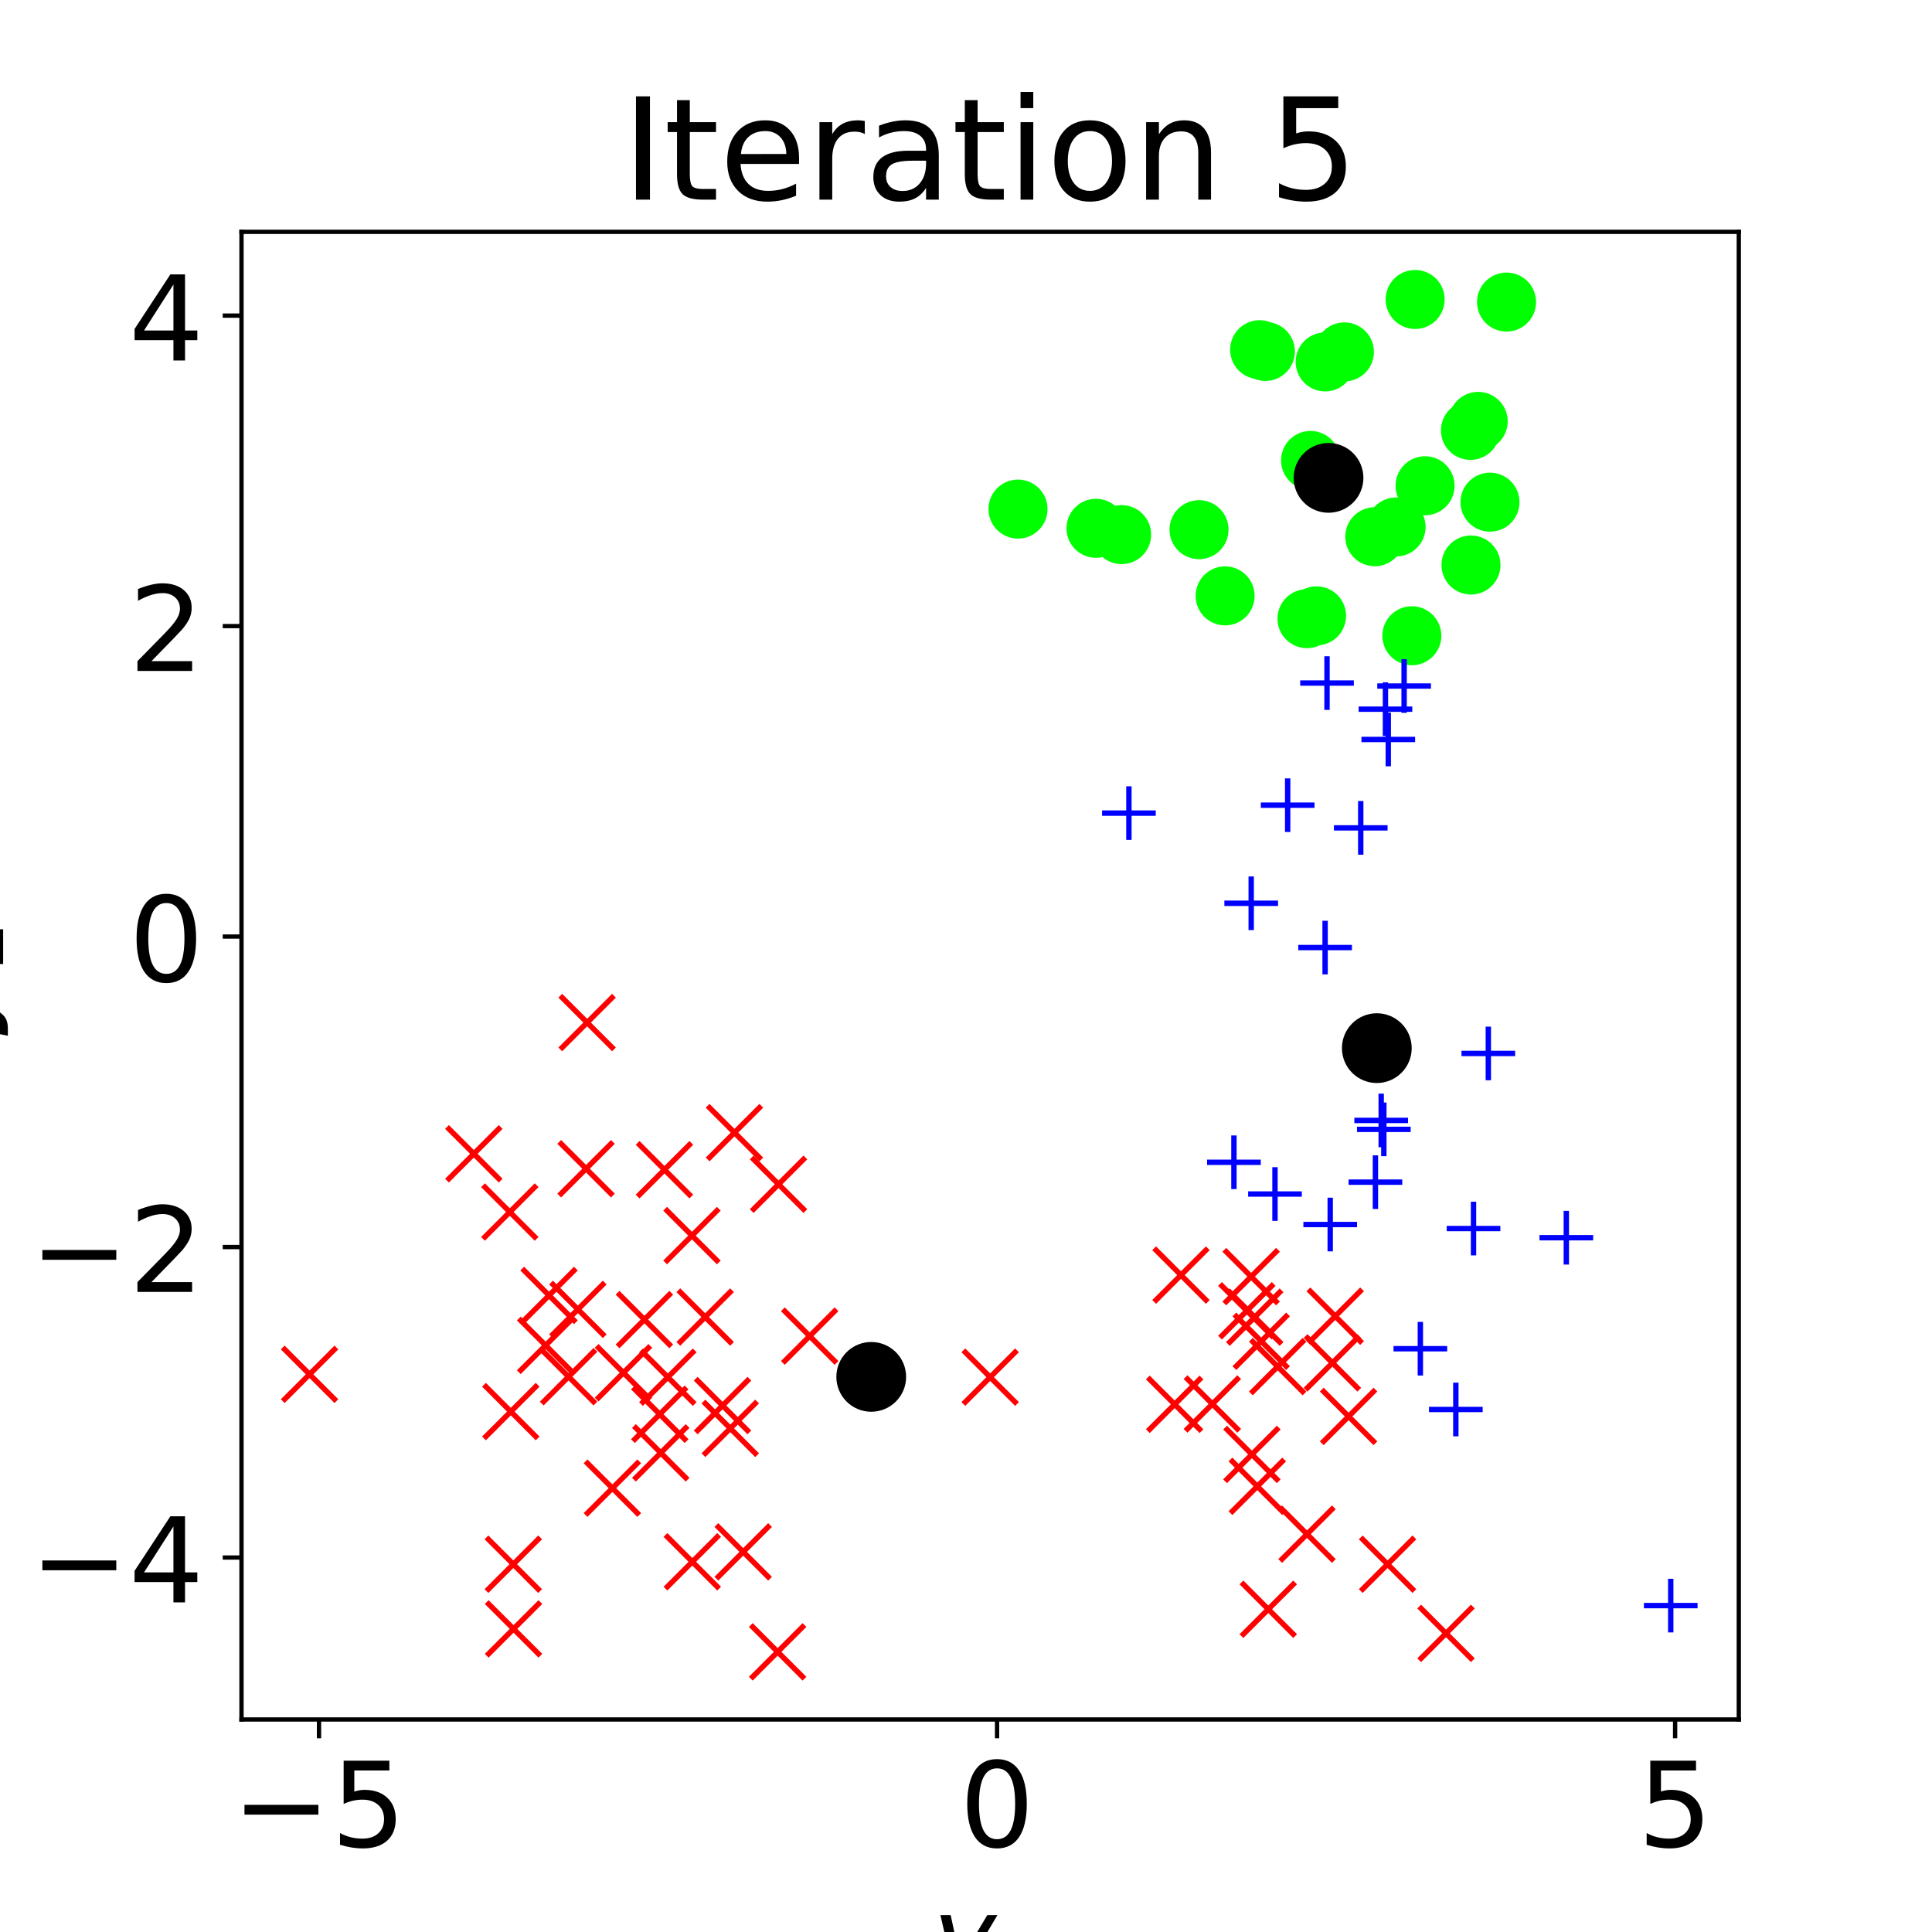
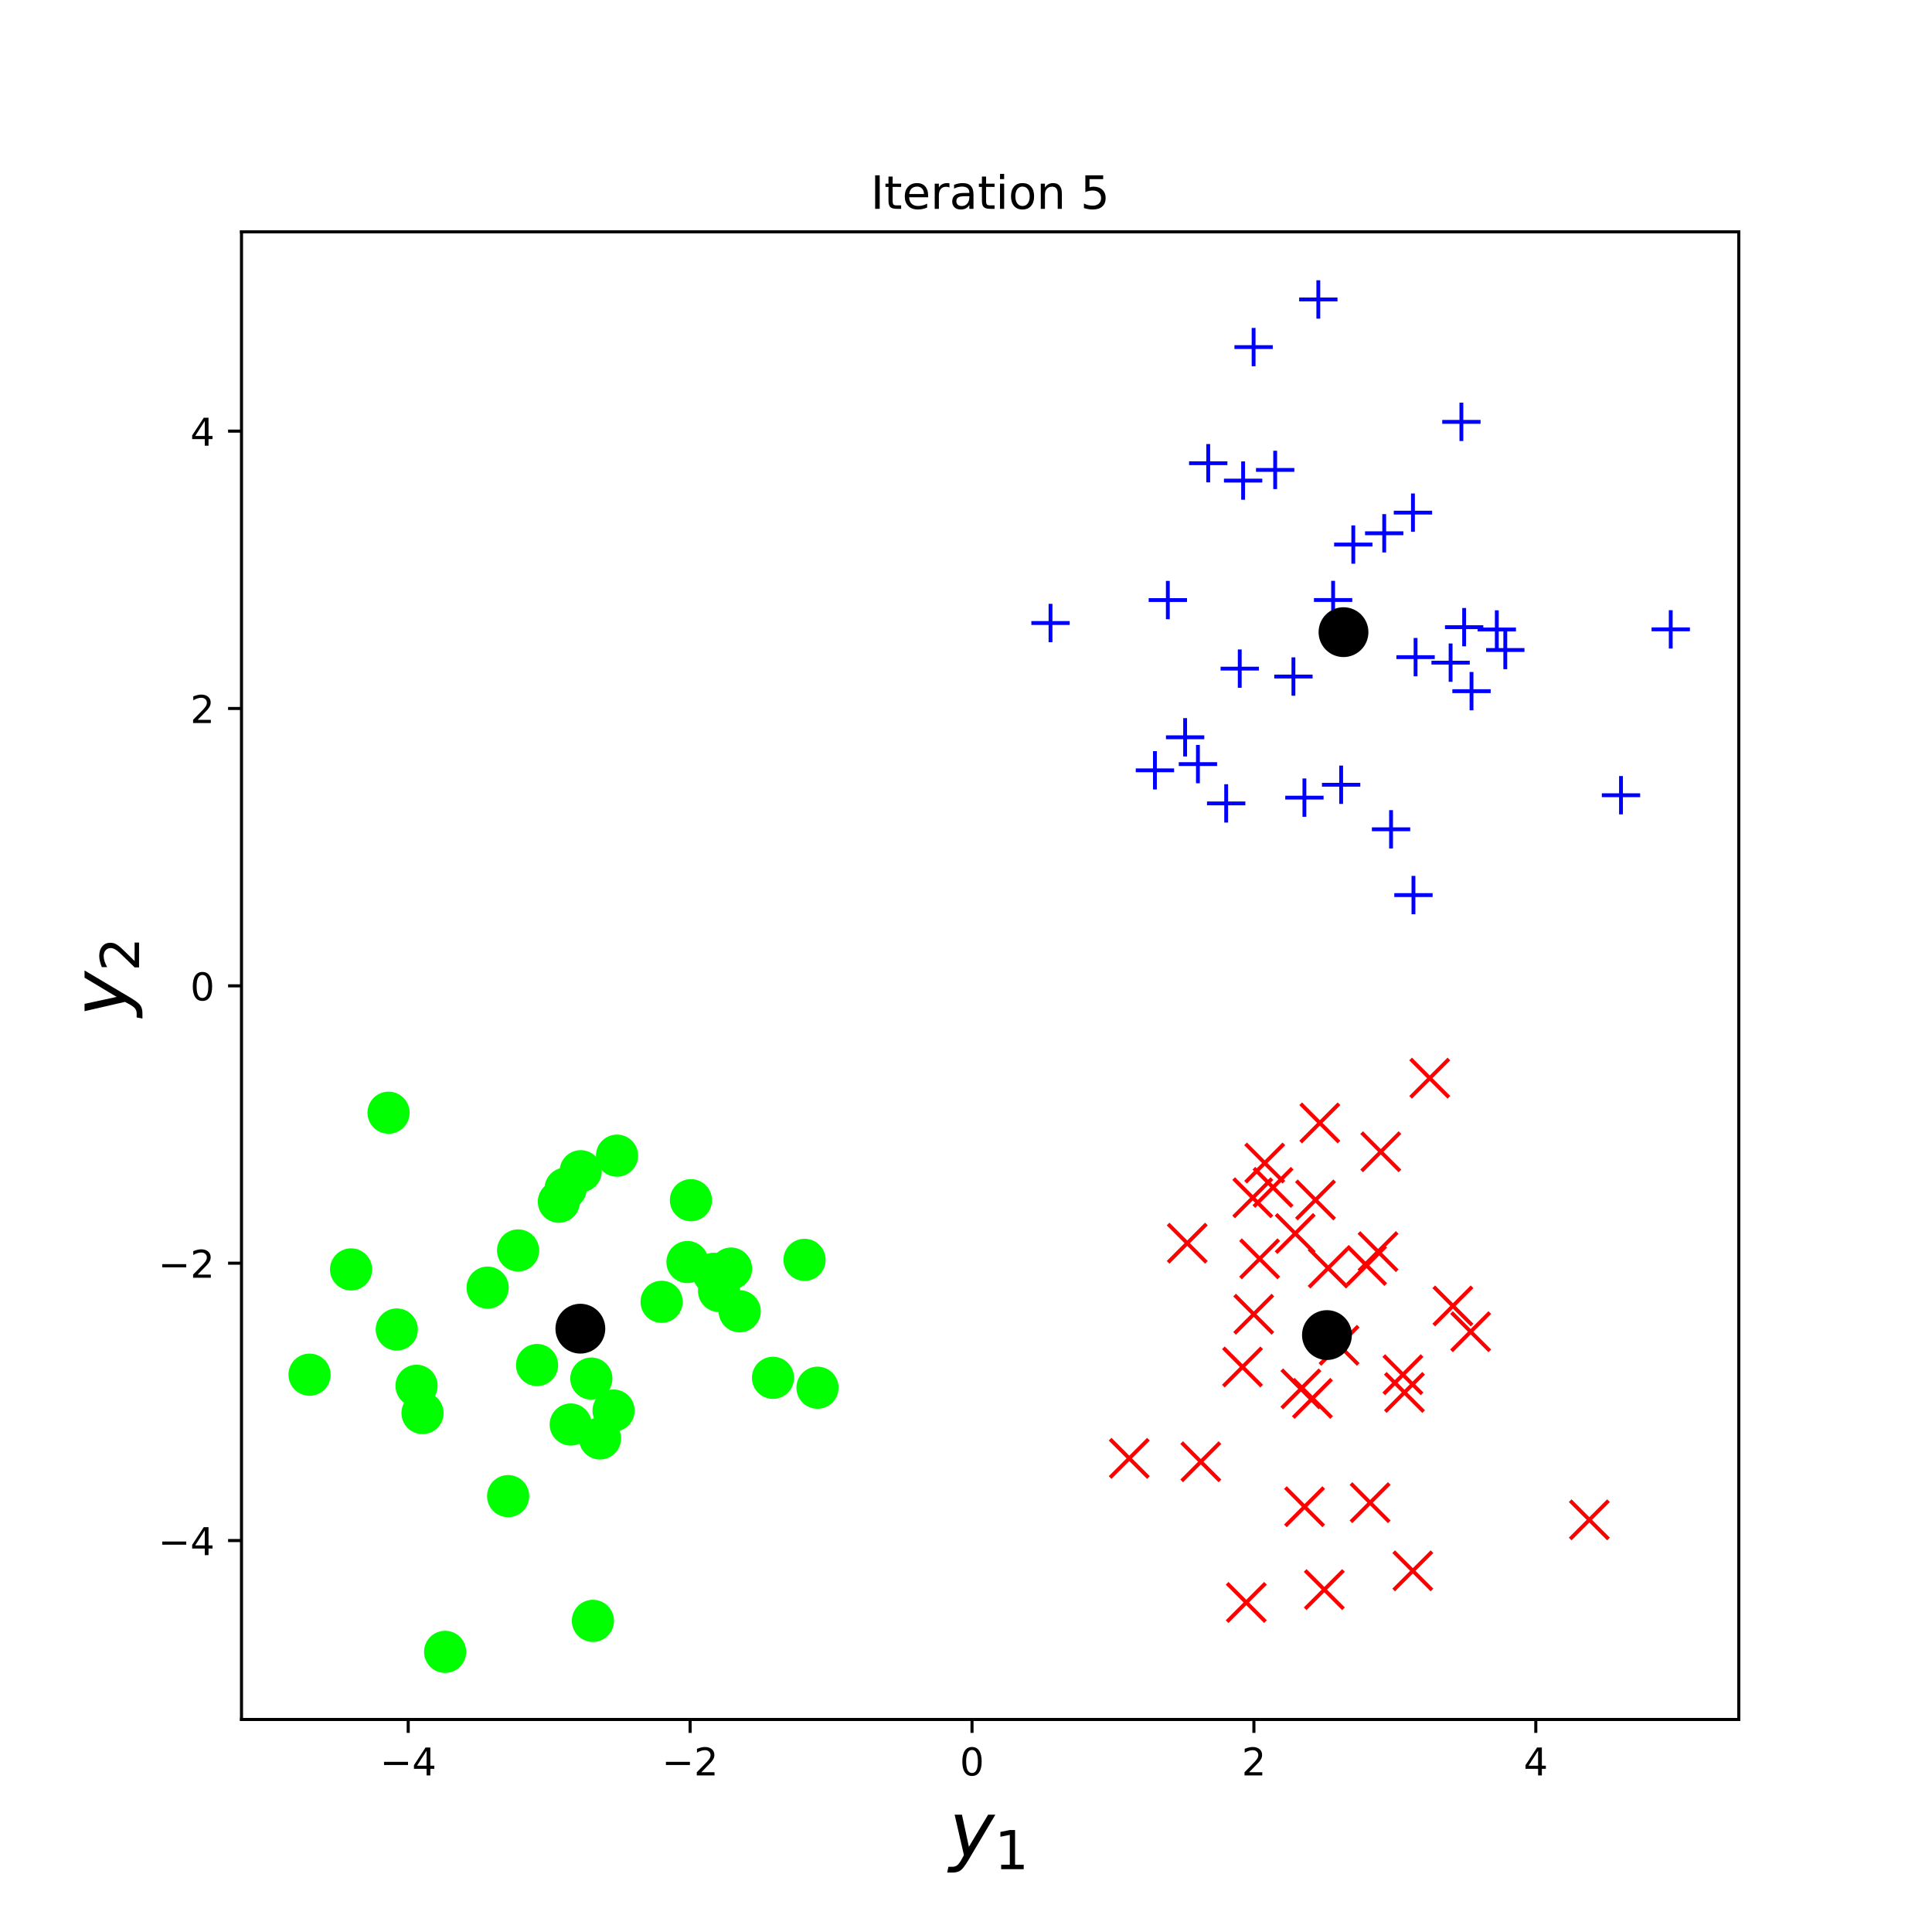
- <svg xmlns="http://www.w3.org/2000/svg" xmlns:xlink="http://www.w3.org/1999/xlink" width="360pt" height="360pt" viewBox="0 0 360 360" version="1.1">
+ <svg xmlns="http://www.w3.org/2000/svg" xmlns:xlink="http://www.w3.org/1999/xlink" width="504pt" height="504pt" viewBox="0 0 504 504" version="1.1">
  <defs>
    <style type="text/css">*{stroke-linejoin: round; stroke-linecap: butt}</style>
  </defs>
  <g id="figure_1">
    <g id="patch_1">
-       <path d="M 0 360  L 360 360  L 360 0  L 0 0  L 0 360  z " style="fill: none" />
+       <path d="M 0 504  L 504 504  L 504 0  L 0 0  L 0 504  z " style="fill: none" />
    </g>
    <g id="axes_1">
      <g id="patch_2">
-         <path d="M 45 320.4  L 324 320.4  L 324 43.2  L 45 43.2  L 45 320.4  z " style="fill: none" />
+         <path d="M 63 448.56  L 453.6 448.56  L 453.6 60.48  L 63 60.48  L 63 448.56  z " style="fill: none" />
      </g>
      <g id="matplotlib.axis_1">
        <g id="xtick_1">
          <g id="line2d_1">
            <defs>
-               <path id="m727fe20571" d="M 0 0  L 0 3.5  " style="stroke: #000000; stroke-width: 0.8" />
+               <path id="m94b64da3e7" d="M 0 0  L 0 3.5  " style="stroke: #000000; stroke-width: 0.8" />
            </defs>
            <g>
-               <use xlink:href="#m727fe20571" x="59.441" y="320.4" style="stroke: #000000; stroke-width: 0.8" />
+               <use xlink:href="#m94b64da3e7" x="106.492" y="448.56" style="stroke: #000000; stroke-width: 0.8" />
            </g>
          </g>
          <g id="text_1">
-             <g transform="translate(43.22472 344.1166) scale(0.22 -0.22)">
+             <g transform="translate(99.12061 463.1584) scale(0.1 -0.1)">
              <defs>
                <path id="DejaVuSans-2212" d="M 678 2272  L 4684 2272  L 4684 1741  L 678 1741  L 678 2272  z " transform="scale(0.015625)" />
-                 <path id="DejaVuSans-35" d="M 691 4666  L 3169 4666  L 3169 4134  L 1269 4134  L 1269 2991  Q 1406 3038 1543 3061  Q 1681 3084 1819 3084  Q 2600 3084 3056 2656  Q 3513 2228 3513 1497  Q 3513 744 3044 326  Q 2575 -91 1722 -91  Q 1428 -91 1123 -41  Q 819 9 494 109  L 494 744  Q 775 591 1075 516  Q 1375 441 1709 441  Q 2250 441 2565 725  Q 2881 1009 2881 1497  Q 2881 1984 2565 2268  Q 2250 2553 1709 2553  Q 1456 2553 1204 2497  Q 953 2441 691 2322  L 691 4666  z " transform="scale(0.015625)" />
+                 <path id="DejaVuSans-34" d="M 2419 4116  L 825 1625  L 2419 1625  L 2419 4116  z M 2253 4666  L 3047 4666  L 3047 1625  L 3713 1625  L 3713 1100  L 3047 1100  L 3047 0  L 2419 0  L 2419 1100  L 313 1100  L 313 1709  L 2253 4666  z " transform="scale(0.015625)" />
              </defs>
              <use xlink:href="#DejaVuSans-2212" />
-               <use xlink:href="#DejaVuSans-35" x="83.789" />
+               <use xlink:href="#DejaVuSans-34" x="83.789" />
            </g>
          </g>
        </g>
        <g id="xtick_2">
          <g id="line2d_2">
            <g>
-               <use xlink:href="#m727fe20571" x="185.788" y="320.4" style="stroke: #000000; stroke-width: 0.8" />
+               <use xlink:href="#m94b64da3e7" x="180.03" y="448.56" style="stroke: #000000; stroke-width: 0.8" />
            </g>
          </g>
          <g id="text_2">
-             <g transform="translate(178.789 344.1166) scale(0.22 -0.22)">
+             <g transform="translate(172.6587 463.1584) scale(0.1 -0.1)">
+               <defs>
+                 <path id="DejaVuSans-32" d="M 1228 531  L 3431 531  L 3431 0  L 469 0  L 469 531  Q 828 903 1448 1529  Q 2069 2156 2228 2338  Q 2531 2678 2651 2914  Q 2772 3150 2772 3378  Q 2772 3750 2511 3984  Q 2250 4219 1831 4219  Q 1534 4219 1204 4116  Q 875 4013 500 3803  L 500 4441  Q 881 4594 1212 4672  Q 1544 4750 1819 4750  Q 2544 4750 2975 4387  Q 3406 4025 3406 3419  Q 3406 3131 3298 2873  Q 3191 2616 2906 2266  Q 2828 2175 2409 1742  Q 1991 1309 1228 531  z " transform="scale(0.015625)" />
+               </defs>
+               <use xlink:href="#DejaVuSans-2212" />
+               <use xlink:href="#DejaVuSans-32" x="83.789" />
+             </g>
+           </g>
+         </g>
+         <g id="xtick_3">
+           <g id="line2d_3">
+             <g>
+               <use xlink:href="#m94b64da3e7" x="253.568" y="448.56" style="stroke: #000000; stroke-width: 0.8" />
+             </g>
+           </g>
+           <g id="text_3">
+             <g transform="translate(250.3866 463.1584) scale(0.1 -0.1)">
              <defs>
                <path id="DejaVuSans-30" d="M 2034 4250  Q 1547 4250 1301 3770  Q 1056 3291 1056 2328  Q 1056 1369 1301 889  Q 1547 409 2034 409  Q 2525 409 2770 889  Q 3016 1369 3016 2328  Q 3016 3291 2770 3770  Q 2525 4250 2034 4250  z M 2034 4750  Q 2819 4750 3233 4129  Q 3647 3509 3647 2328  Q 3647 1150 3233 529  Q 2819 -91 2034 -91  Q 1250 -91 836 529  Q 422 1150 422 2328  Q 422 3509 836 4129  Q 1250 4750 2034 4750  z " transform="scale(0.015625)" />
              </defs>
              <use xlink:href="#DejaVuSans-30" />
            </g>
          </g>
        </g>
-         <g id="xtick_3">
-           <g id="line2d_3">
-             <g>
-               <use xlink:href="#m727fe20571" x="312.134" y="320.4" style="stroke: #000000; stroke-width: 0.8" />
-             </g>
-           </g>
-           <g id="text_3">
-             <g transform="translate(305.1356 344.1166) scale(0.22 -0.22)">
-               <use xlink:href="#DejaVuSans-35" />
-             </g>
-           </g>
-         </g>
-         <g id="text_4">
-           <g transform="translate(173.8 367.8481) scale(0.2 -0.2)">
+         <g id="xtick_4">
+           <g id="line2d_4">
+             <g>
+               <use xlink:href="#m94b64da3e7" x="327.106" y="448.56" style="stroke: #000000; stroke-width: 0.8" />
+             </g>
+           </g>
+           <g id="text_4">
+             <g transform="translate(323.9247 463.1584) scale(0.1 -0.1)">
+               <use xlink:href="#DejaVuSans-32" />
+             </g>
+           </g>
+         </g>
+         <g id="xtick_5">
+           <g id="line2d_5">
+             <g>
+               <use xlink:href="#m94b64da3e7" x="400.644" y="448.56" style="stroke: #000000; stroke-width: 0.8" />
+             </g>
+           </g>
+           <g id="text_5">
+             <g transform="translate(397.4627 463.1584) scale(0.1 -0.1)">
+               <use xlink:href="#DejaVuSans-34" />
+             </g>
+           </g>
+         </g>
+         <g id="text_6">
+           <g transform="translate(247.6 484.3944) scale(0.2 -0.2)">
            <defs>
              <path id="DejaVuSans-Oblique-79" d="M 1588 -325  Q 1188 -997 936 -1164  Q 684 -1331 294 -1331  L -159 -1331  L -63 -850  L 269 -850  Q 509 -850 678 -719  Q 847 -588 1056 -206  L 1234 128  L 459 3500  L 1069 3500  L 1650 819  L 3256 3500  L 3859 3500  L 1588 -325  z " transform="scale(0.015625)" />
              <path id="DejaVuSans-31" d="M 794 531  L 1825 531  L 1825 4091  L 703 3866  L 703 4441  L 1819 4666  L 2450 4666  L 2450 531  L 3481 531  L 3481 0  L 794 0  L 794 531  z " transform="scale(0.015625)" />
            </defs>
            <use xlink:href="#DejaVuSans-Oblique-79" transform="translate(0 0.3125)" />
            <use xlink:href="#DejaVuSans-31" transform="translate(59.17969 -16.09375) scale(0.7)" />
          </g>
        </g>
      </g>
      <g id="matplotlib.axis_2">
        <g id="ytick_1">
-           <g id="line2d_4">
+           <g id="line2d_6">
            <defs>
-               <path id="mfc82070524" d="M 0 0  L -3.5 0  " style="stroke: #000000; stroke-width: 0.8" />
+               <path id="m7dc1964b2f" d="M 0 0  L -3.5 0  " style="stroke: #000000; stroke-width: 0.8" />
            </defs>
            <g>
-               <use xlink:href="#mfc82070524" x="45" y="290.222" style="stroke: #000000; stroke-width: 0.8" />
-             </g>
-           </g>
-           <g id="text_5">
-             <g transform="translate(5.567188 298.5804) scale(0.22 -0.22)">
-               <defs>
-                 <path id="DejaVuSans-34" d="M 2419 4116  L 825 1625  L 2419 1625  L 2419 4116  z M 2253 4666  L 3047 4666  L 3047 1625  L 3713 1625  L 3713 1100  L 3047 1100  L 3047 0  L 2419 0  L 2419 1100  L 313 1100  L 313 1709  L 2253 4666  z " transform="scale(0.015625)" />
-               </defs>
+               <use xlink:href="#m7dc1964b2f" x="63" y="401.885" style="stroke: #000000; stroke-width: 0.8" />
+             </g>
+           </g>
+           <g id="text_7">
+             <g transform="translate(41.25781 405.6845) scale(0.1 -0.1)">
              <use xlink:href="#DejaVuSans-2212" />
              <use xlink:href="#DejaVuSans-34" x="83.789" />
            </g>
          </g>
        </g>
        <g id="ytick_2">
-           <g id="line2d_5">
-             <g>
-               <use xlink:href="#mfc82070524" x="45" y="232.369" style="stroke: #000000; stroke-width: 0.8" />
-             </g>
-           </g>
-           <g id="text_6">
-             <g transform="translate(5.567188 240.727) scale(0.22 -0.22)">
-               <defs>
-                 <path id="DejaVuSans-32" d="M 1228 531  L 3431 531  L 3431 0  L 469 0  L 469 531  Q 828 903 1448 1529  Q 2069 2156 2228 2338  Q 2531 2678 2651 2914  Q 2772 3150 2772 3378  Q 2772 3750 2511 3984  Q 2250 4219 1831 4219  Q 1534 4219 1204 4116  Q 875 4013 500 3803  L 500 4441  Q 881 4594 1212 4672  Q 1544 4750 1819 4750  Q 2544 4750 2975 4387  Q 3406 4025 3406 3419  Q 3406 3131 3298 2873  Q 3191 2616 2906 2266  Q 2828 2175 2409 1742  Q 1991 1309 1228 531  z " transform="scale(0.015625)" />
-               </defs>
+           <g id="line2d_7">
+             <g>
+               <use xlink:href="#m7dc1964b2f" x="63" y="329.53" style="stroke: #000000; stroke-width: 0.8" />
+             </g>
+           </g>
+           <g id="text_8">
+             <g transform="translate(41.25781 333.3295) scale(0.1 -0.1)">
              <use xlink:href="#DejaVuSans-2212" />
              <use xlink:href="#DejaVuSans-32" x="83.789" />
            </g>
          </g>
        </g>
        <g id="ytick_3">
-           <g id="line2d_6">
-             <g>
-               <use xlink:href="#mfc82070524" x="45" y="174.515" style="stroke: #000000; stroke-width: 0.8" />
-             </g>
-           </g>
-           <g id="text_7">
-             <g transform="translate(24.0025 182.8737) scale(0.22 -0.22)">
+           <g id="line2d_8">
+             <g>
+               <use xlink:href="#m7dc1964b2f" x="63" y="257.175" style="stroke: #000000; stroke-width: 0.8" />
+             </g>
+           </g>
+           <g id="text_9">
+             <g transform="translate(49.6375 260.9744) scale(0.1 -0.1)">
              <use xlink:href="#DejaVuSans-30" />
            </g>
          </g>
        </g>
        <g id="ytick_4">
-           <g id="line2d_7">
-             <g>
-               <use xlink:href="#mfc82070524" x="45" y="116.662" style="stroke: #000000; stroke-width: 0.8" />
-             </g>
-           </g>
-           <g id="text_8">
-             <g transform="translate(24.0025 125.0204) scale(0.22 -0.22)">
+           <g id="line2d_9">
+             <g>
+               <use xlink:href="#m7dc1964b2f" x="63" y="184.82" style="stroke: #000000; stroke-width: 0.8" />
+             </g>
+           </g>
+           <g id="text_10">
+             <g transform="translate(49.6375 188.6193) scale(0.1 -0.1)">
              <use xlink:href="#DejaVuSans-32" />
            </g>
          </g>
        </g>
        <g id="ytick_5">
-           <g id="line2d_8">
-             <g>
-               <use xlink:href="#mfc82070524" x="45" y="58.809" style="stroke: #000000; stroke-width: 0.8" />
-             </g>
-           </g>
-           <g id="text_9">
-             <g transform="translate(24.0025 67.16709) scale(0.22 -0.22)">
+           <g id="line2d_10">
+             <g>
+               <use xlink:href="#m7dc1964b2f" x="63" y="112.465" style="stroke: #000000; stroke-width: 0.8" />
+             </g>
+           </g>
+           <g id="text_11">
+             <g transform="translate(49.6375 116.2642) scale(0.1 -0.1)">
              <use xlink:href="#DejaVuSans-34" />
            </g>
          </g>
        </g>
-         <g id="text_10">
-           <g transform="translate(-2.632812 192.5) rotate(-90) scale(0.2 -0.2)">
+         <g id="text_12">
+           <g transform="translate(33.05781 265.22) rotate(-90) scale(0.2 -0.2)">
            <use xlink:href="#DejaVuSans-Oblique-79" transform="translate(0 0.3125)" />
            <use xlink:href="#DejaVuSans-32" transform="translate(59.17969 -16.09375) scale(0.7)" />
          </g>
        </g>
      </g>
-       <g id="line2d_9">
-         <defs>
-           <path id="me784f8e047" d="M -5 5  L 5 -5  M -5 -5  L 5 5  " style="stroke: #ff0000" />
-         </defs>
-         <g clip-path="url(#p090c7a7c6c)">
-           <use xlink:href="#me784f8e047" x="123.812" y="217.96" style="fill: #ff0000; stroke: #ff0000" />
-           <use xlink:href="#me784f8e047" x="102.306" y="241.382" style="fill: #ff0000; stroke: #ff0000" />
-           <use xlink:href="#me784f8e047" x="144.901" y="307.8" style="fill: #ff0000; stroke: #ff0000" />
-           <use xlink:href="#me784f8e047" x="95.644" y="291.47" style="fill: #ff0000; stroke: #ff0000" />
-           <use xlink:href="#me784f8e047" x="131.397" y="245.411" style="fill: #ff0000; stroke: #ff0000" />
-           <use xlink:href="#me784f8e047" x="136.076" y="266.155" style="fill: #ff0000; stroke: #ff0000" />
-           <use xlink:href="#me784f8e047" x="122.932" y="263.53" style="fill: #ff0000; stroke: #ff0000" />
-           <use xlink:href="#me784f8e047" x="88.292" y="214.993" style="fill: #ff0000; stroke: #ff0000" />
-           <use xlink:href="#me784f8e047" x="114.112" y="277.297" style="fill: #ff0000; stroke: #ff0000" />
-           <use xlink:href="#me784f8e047" x="136.856" y="211.048" style="fill: #ff0000; stroke: #ff0000" />
-           <use xlink:href="#me784f8e047" x="150.872" y="248.964" style="fill: #ff0000; stroke: #ff0000" />
-           <use xlink:href="#me784f8e047" x="116.173" y="255.789" style="fill: #ff0000; stroke: #ff0000" />
-           <use xlink:href="#me784f8e047" x="94.995" y="225.846" style="fill: #ff0000; stroke: #ff0000" />
-           <use xlink:href="#me784f8e047" x="109.403" y="190.54" style="fill: #ff0000; stroke: #ff0000" />
-           <use xlink:href="#me784f8e047" x="134.636" y="261.907" style="fill: #ff0000; stroke: #ff0000" />
-           <use xlink:href="#me784f8e047" x="123.122" y="270.72" style="fill: #ff0000; stroke: #ff0000" />
-           <use xlink:href="#me784f8e047" x="107.68" y="243.982" style="fill: #ff0000; stroke: #ff0000" />
-           <use xlink:href="#me784f8e047" x="129.002" y="291.018" style="fill: #ff0000; stroke: #ff0000" />
-           <use xlink:href="#me784f8e047" x="101.668" y="250.689" style="fill: #ff0000; stroke: #ff0000" />
-           <use xlink:href="#me784f8e047" x="95.182" y="263.027" style="fill: #ff0000; stroke: #ff0000" />
-           <use xlink:href="#me784f8e047" x="57.682" y="256.084" style="fill: #ff0000; stroke: #ff0000" />
-           <use xlink:href="#me784f8e047" x="105.947" y="256.53" style="fill: #ff0000; stroke: #ff0000" />
-           <use xlink:href="#me784f8e047" x="120.073" y="245.883" style="fill: #ff0000; stroke: #ff0000" />
-           <use xlink:href="#me784f8e047" x="109.203" y="217.775" style="fill: #ff0000; stroke: #ff0000" />
-           <use xlink:href="#me784f8e047" x="184.504" y="256.614" style="fill: #ff0000; stroke: #ff0000" />
-           <use xlink:href="#me784f8e047" x="138.487" y="289.168" style="fill: #ff0000; stroke: #ff0000" />
-           <use xlink:href="#me784f8e047" x="145.071" y="220.672" style="fill: #ff0000; stroke: #ff0000" />
-           <use xlink:href="#me784f8e047" x="95.691" y="303.522" style="fill: #ff0000; stroke: #ff0000" />
-           <use xlink:href="#me784f8e047" x="128.937" y="230.235" style="fill: #ff0000; stroke: #ff0000" />
-           <use xlink:href="#me784f8e047" x="124.442" y="256.62" style="fill: #ff0000; stroke: #ff0000" />
-           <use xlink:href="#me784f8e047" x="218.877" y="261.674" style="fill: #ff0000; stroke: #ff0000" />
-           <use xlink:href="#me784f8e047" x="243.542" y="285.868" style="fill: #ff0000; stroke: #ff0000" />
-           <use xlink:href="#me784f8e047" x="248.802" y="245.255" style="fill: #ff0000; stroke: #ff0000" />
-           <use xlink:href="#me784f8e047" x="220.057" y="237.594" style="fill: #ff0000; stroke: #ff0000" />
-           <use xlink:href="#me784f8e047" x="258.554" y="291.471" style="fill: #ff0000; stroke: #ff0000" />
-           <use xlink:href="#me784f8e047" x="232.33" y="244.249" style="fill: #ff0000; stroke: #ff0000" />
-           <use xlink:href="#me784f8e047" x="238.079" y="254.648" style="fill: #ff0000; stroke: #ff0000" />
-           <use xlink:href="#me784f8e047" x="235.009" y="249.928" style="fill: #ff0000; stroke: #ff0000" />
-           <use xlink:href="#me784f8e047" x="234.279" y="276.954" style="fill: #ff0000; stroke: #ff0000" />
-           <use xlink:href="#me784f8e047" x="251.291" y="263.934" style="fill: #ff0000; stroke: #ff0000" />
-           <use xlink:href="#me784f8e047" x="233.8" y="245.432" style="fill: #ff0000; stroke: #ff0000" />
-           <use xlink:href="#me784f8e047" x="233.276" y="271.009" style="fill: #ff0000; stroke: #ff0000" />
-           <use xlink:href="#me784f8e047" x="233.131" y="237.88" style="fill: #ff0000; stroke: #ff0000" />
-           <use xlink:href="#me784f8e047" x="225.909" y="261.612" style="fill: #ff0000; stroke: #ff0000" />
-           <use xlink:href="#me784f8e047" x="236.327" y="299.861" style="fill: #ff0000; stroke: #ff0000" />
-           <use xlink:href="#me784f8e047" x="248.276" y="253.954" style="fill: #ff0000; stroke: #ff0000" />
-           <use xlink:href="#me784f8e047" x="269.444" y="304.357" style="fill: #ff0000; stroke: #ff0000" />
-         </g>
-       </g>
-       <g id="line2d_10">
-         <defs>
-           <path id="med0048e74f" d="M 0 5  C 1.326 5 2.598 4.473 3.536 3.536  C 4.473 2.598 5 1.326 5 0  C 5 -1.326 4.473 -2.598 3.536 -3.536  C 2.598 -4.473 1.326 -5 0 -5  C -1.326 -5 -2.598 -4.473 -3.536 -3.536  C -4.473 -2.598 -5 -1.326 -5 0  C -5 1.326 -4.473 2.598 -3.536 3.536  C -2.598 4.473 -1.326 5 0 5  z " style="stroke: #00ff00" />
-         </defs>
-         <g clip-path="url(#p090c7a7c6c)">
-           <use xlink:href="#med0048e74f" x="189.688" y="94.861" style="fill: #00ff00; stroke: #00ff00" />
-           <use xlink:href="#med0048e74f" x="277.638" y="93.57" style="fill: #00ff00; stroke: #00ff00" />
-           <use xlink:href="#med0048e74f" x="228.283" y="111.031" style="fill: #00ff00; stroke: #00ff00" />
-           <use xlink:href="#med0048e74f" x="235.785" y="65.488" style="fill: #00ff00; stroke: #00ff00" />
-           <use xlink:href="#med0048e74f" x="204.221" y="98.443" style="fill: #00ff00; stroke: #00ff00" />
-           <use xlink:href="#med0048e74f" x="280.725" y="56.287" style="fill: #00ff00; stroke: #00ff00" />
-           <use xlink:href="#med0048e74f" x="273.998" y="80.196" style="fill: #00ff00; stroke: #00ff00" />
-           <use xlink:href="#med0048e74f" x="263.691" y="55.8" style="fill: #00ff00; stroke: #00ff00" />
-           <use xlink:href="#med0048e74f" x="234.718" y="65.161" style="fill: #00ff00; stroke: #00ff00" />
-           <use xlink:href="#med0048e74f" x="275.44" y="78.517" style="fill: #00ff00; stroke: #00ff00" />
-           <use xlink:href="#med0048e74f" x="245.322" y="114.757" style="fill: #00ff00; stroke: #00ff00" />
-           <use xlink:href="#med0048e74f" x="265.54" y="90.513" style="fill: #00ff00; stroke: #00ff00" />
-           <use xlink:href="#med0048e74f" x="256.17" y="100.01" style="fill: #00ff00; stroke: #00ff00" />
-           <use xlink:href="#med0048e74f" x="243.54" y="115.281" style="fill: #00ff00; stroke: #00ff00" />
-           <use xlink:href="#med0048e74f" x="260.139" y="98.191" style="fill: #00ff00; stroke: #00ff00" />
-           <use xlink:href="#med0048e74f" x="244.204" y="85.796" style="fill: #00ff00; stroke: #00ff00" />
-           <use xlink:href="#med0048e74f" x="274.097" y="105.282" style="fill: #00ff00; stroke: #00ff00" />
-           <use xlink:href="#med0048e74f" x="250.512" y="65.572" style="fill: #00ff00; stroke: #00ff00" />
-           <use xlink:href="#med0048e74f" x="208.998" y="99.619" style="fill: #00ff00; stroke: #00ff00" />
-           <use xlink:href="#med0048e74f" x="263.077" y="118.462" style="fill: #00ff00; stroke: #00ff00" />
-           <use xlink:href="#med0048e74f" x="246.925" y="67.437" style="fill: #00ff00; stroke: #00ff00" />
-           <use xlink:href="#med0048e74f" x="223.424" y="98.696" style="fill: #00ff00; stroke: #00ff00" />
-         </g>
-       </g>
      <g id="line2d_11">
        <defs>
-           <path id="m7da36c631a" d="M -5 0  L 5 0  M 0 5  L 0 -5  " style="stroke: #0000ff" />
+           <path id="m532e9cf3c2" d="M -5 5  L 5 -5  M -5 -5  L 5 5  " style="stroke: #ff0000" />
        </defs>
-         <g clip-path="url(#p090c7a7c6c)">
-           <use xlink:href="#m7da36c631a" x="261.636" y="127.83" style="fill: #0000ff; stroke: #0000ff" />
-           <use xlink:href="#m7da36c631a" x="258.158" y="132.143" style="fill: #0000ff; stroke: #0000ff" />
-           <use xlink:href="#m7da36c631a" x="210.356" y="151.513" style="fill: #0000ff; stroke: #0000ff" />
-           <use xlink:href="#m7da36c631a" x="247.271" y="127.28" style="fill: #0000ff; stroke: #0000ff" />
-           <use xlink:href="#m7da36c631a" x="253.554" y="154.261" style="fill: #0000ff; stroke: #0000ff" />
-           <use xlink:href="#m7da36c631a" x="233.144" y="168.311" style="fill: #0000ff; stroke: #0000ff" />
-           <use xlink:href="#m7da36c631a" x="258.686" y="137.788" style="fill: #0000ff; stroke: #0000ff" />
-           <use xlink:href="#m7da36c631a" x="239.939" y="150.033" style="fill: #0000ff; stroke: #0000ff" />
-           <use xlink:href="#m7da36c631a" x="274.57" y="228.919" style="fill: #0000ff; stroke: #0000ff" />
-           <use xlink:href="#m7da36c631a" x="264.661" y="251.314" style="fill: #0000ff; stroke: #0000ff" />
-           <use xlink:href="#m7da36c631a" x="257.365" y="208.776" style="fill: #0000ff; stroke: #0000ff" />
-           <use xlink:href="#m7da36c631a" x="256.289" y="220.276" style="fill: #0000ff; stroke: #0000ff" />
-           <use xlink:href="#m7da36c631a" x="237.575" y="222.49" style="fill: #0000ff; stroke: #0000ff" />
-           <use xlink:href="#m7da36c631a" x="246.913" y="176.567" style="fill: #0000ff; stroke: #0000ff" />
-           <use xlink:href="#m7da36c631a" x="277.327" y="196.296" style="fill: #0000ff; stroke: #0000ff" />
-           <use xlink:href="#m7da36c631a" x="229.924" y="216.572" style="fill: #0000ff; stroke: #0000ff" />
-           <use xlink:href="#m7da36c631a" x="311.318" y="299.179" style="fill: #0000ff; stroke: #0000ff" />
-           <use xlink:href="#m7da36c631a" x="257.86" y="210.439" style="fill: #0000ff; stroke: #0000ff" />
-           <use xlink:href="#m7da36c631a" x="247.867" y="228.176" style="fill: #0000ff; stroke: #0000ff" />
-           <use xlink:href="#m7da36c631a" x="291.86" y="230.631" style="fill: #0000ff; stroke: #0000ff" />
-           <use xlink:href="#m7da36c631a" x="271.274" y="262.638" style="fill: #0000ff; stroke: #0000ff" />
+         <g clip-path="url(#pc450989495)">
+           <use xlink:href="#m532e9cf3c2" x="343.177" y="313.03" style="fill: #ff0000; stroke: #ff0000" />
+           <use xlink:href="#m532e9cf3c2" x="329.929" y="303.399" style="fill: #ff0000; stroke: #ff0000" />
+           <use xlink:href="#m532e9cf3c2" x="359.493" y="326.508" style="fill: #ff0000; stroke: #ff0000" />
+           <use xlink:href="#m532e9cf3c2" x="326.811" y="312.461" style="fill: #ff0000; stroke: #ff0000" />
+           <use xlink:href="#m532e9cf3c2" x="327.068" y="342.84" style="fill: #ff0000; stroke: #ff0000" />
+           <use xlink:href="#m532e9cf3c2" x="349.322" y="350.949" style="fill: #ff0000; stroke: #ff0000" />
+           <use xlink:href="#m532e9cf3c2" x="328.606" y="328.388" style="fill: #ff0000; stroke: #ff0000" />
+           <use xlink:href="#m532e9cf3c2" x="372.982" y="281.261" style="fill: #ff0000; stroke: #ff0000" />
+           <use xlink:href="#m532e9cf3c2" x="342.373" y="364.794" style="fill: #ff0000; stroke: #ff0000" />
+           <use xlink:href="#m532e9cf3c2" x="357.422" y="392.001" style="fill: #ff0000; stroke: #ff0000" />
+           <use xlink:href="#m532e9cf3c2" x="294.593" y="380.44" style="fill: #ff0000; stroke: #ff0000" />
+           <use xlink:href="#m532e9cf3c2" x="337.881" y="321.783" style="fill: #ff0000; stroke: #ff0000" />
+           <use xlink:href="#m532e9cf3c2" x="366.382" y="363.246" style="fill: #ff0000; stroke: #ff0000" />
+           <use xlink:href="#m532e9cf3c2" x="313.257" y="381.326" style="fill: #ff0000; stroke: #ff0000" />
+           <use xlink:href="#m532e9cf3c2" x="339.362" y="362.32" style="fill: #ff0000; stroke: #ff0000" />
+           <use xlink:href="#m532e9cf3c2" x="325.119" y="418.034" style="fill: #ff0000; stroke: #ff0000" />
+           <use xlink:href="#m532e9cf3c2" x="345.472" y="414.684" style="fill: #ff0000; stroke: #ff0000" />
+           <use xlink:href="#m532e9cf3c2" x="309.716" y="324.311" style="fill: #ff0000; stroke: #ff0000" />
+           <use xlink:href="#m532e9cf3c2" x="332.092" y="309.755" style="fill: #ff0000; stroke: #ff0000" />
+           <use xlink:href="#m532e9cf3c2" x="344.304" y="292.938" style="fill: #ff0000; stroke: #ff0000" />
+           <use xlink:href="#m532e9cf3c2" x="346.483" y="330.8" style="fill: #ff0000; stroke: #ff0000" />
+           <use xlink:href="#m532e9cf3c2" x="324.14" y="356.599" style="fill: #ff0000; stroke: #ff0000" />
+           <use xlink:href="#m532e9cf3c2" x="368.564" y="409.783" style="fill: #ff0000; stroke: #ff0000" />
+           <use xlink:href="#m532e9cf3c2" x="383.646" y="347.402" style="fill: #ff0000; stroke: #ff0000" />
+           <use xlink:href="#m532e9cf3c2" x="414.615" y="396.48" style="fill: #ff0000; stroke: #ff0000" />
+           <use xlink:href="#m532e9cf3c2" x="356.493" y="330.116" style="fill: #ff0000; stroke: #ff0000" />
+           <use xlink:href="#m532e9cf3c2" x="340.318" y="393.059" style="fill: #ff0000; stroke: #ff0000" />
+           <use xlink:href="#m532e9cf3c2" x="365.976" y="358.621" style="fill: #ff0000; stroke: #ff0000" />
+           <use xlink:href="#m532e9cf3c2" x="360.205" y="300.464" style="fill: #ff0000; stroke: #ff0000" />
+           <use xlink:href="#m532e9cf3c2" x="379.021" y="340.682" style="fill: #ff0000; stroke: #ff0000" />
        </g>
      </g>
      <g id="line2d_12">
        <defs>
-           <path id="m4b0c34fdae" d="M 0 6  C 1.591 6 3.117 5.368 4.243 4.243  C 5.368 3.117 6 1.591 6 0  C 6 -1.591 5.368 -3.117 4.243 -4.243  C 3.117 -5.368 1.591 -6 0 -6  C -1.591 -6 -3.117 -5.368 -4.243 -4.243  C -5.368 -3.117 -6 -1.591 -6 0  C -6 1.591 -5.368 3.117 -4.243 4.243  C -3.117 5.368 -1.591 6 0 6  z " style="stroke: #000000" />
+           <path id="meec85a5c7c" d="M 0 5  C 1.326 5 2.598 4.473 3.536 3.536  C 4.473 2.598 5 1.326 5 0  C 5 -1.326 4.473 -2.598 3.536 -3.536  C 2.598 -4.473 1.326 -5 0 -5  C -1.326 -5 -2.598 -4.473 -3.536 -3.536  C -4.473 -2.598 -5 -1.326 -5 0  C -5 1.326 -4.473 2.598 -3.536 3.536  C -2.598 4.473 -1.326 5 0 5  z " style="stroke: #00ff00" />
        </defs>
-         <g clip-path="url(#p090c7a7c6c)">
-           <use xlink:href="#m4b0c34fdae" x="162.342" y="256.56" style="stroke: #000000" />
-           <use xlink:href="#m4b0c34fdae" x="247.552" y="89.044" style="stroke: #000000" />
-           <use xlink:href="#m4b0c34fdae" x="256.55" y="195.306" style="stroke: #000000" />
+         <g clip-path="url(#pc450989495)">
+           <use xlink:href="#meec85a5c7c" x="154.262" y="359.632" style="fill: #00ff00; stroke: #00ff00" />
+           <use xlink:href="#meec85a5c7c" x="91.585" y="331.153" style="fill: #00ff00; stroke: #00ff00" />
+           <use xlink:href="#meec85a5c7c" x="172.596" y="339.605" style="fill: #00ff00; stroke: #00ff00" />
+           <use xlink:href="#meec85a5c7c" x="156.524" y="375.246" style="fill: #00ff00; stroke: #00ff00" />
+           <use xlink:href="#meec85a5c7c" x="132.558" y="390.291" style="fill: #00ff00; stroke: #00ff00" />
+           <use xlink:href="#meec85a5c7c" x="186.228" y="332.3" style="fill: #00ff00; stroke: #00ff00" />
+           <use xlink:href="#meec85a5c7c" x="135.153" y="326.203" style="fill: #00ff00; stroke: #00ff00" />
+           <use xlink:href="#meec85a5c7c" x="116.121" y="430.92" style="fill: #00ff00; stroke: #00ff00" />
+           <use xlink:href="#meec85a5c7c" x="140.105" y="356.097" style="fill: #00ff00; stroke: #00ff00" />
+           <use xlink:href="#meec85a5c7c" x="127.206" y="335.903" style="fill: #00ff00; stroke: #00ff00" />
+           <use xlink:href="#meec85a5c7c" x="187.585" y="336.776" style="fill: #00ff00; stroke: #00ff00" />
+           <use xlink:href="#meec85a5c7c" x="190.708" y="330.936" style="fill: #00ff00; stroke: #00ff00" />
+           <use xlink:href="#meec85a5c7c" x="108.662" y="361.513" style="fill: #00ff00; stroke: #00ff00" />
+           <use xlink:href="#meec85a5c7c" x="154.675" y="422.833" style="fill: #00ff00; stroke: #00ff00" />
+           <use xlink:href="#meec85a5c7c" x="103.505" y="346.824" style="fill: #00ff00; stroke: #00ff00" />
+           <use xlink:href="#meec85a5c7c" x="147.558" y="310.069" style="fill: #00ff00; stroke: #00ff00" />
+           <use xlink:href="#meec85a5c7c" x="160.965" y="301.48" style="fill: #00ff00; stroke: #00ff00" />
+           <use xlink:href="#meec85a5c7c" x="201.651" y="359.432" style="fill: #00ff00; stroke: #00ff00" />
+           <use xlink:href="#meec85a5c7c" x="213.26" y="362.015" style="fill: #00ff00; stroke: #00ff00" />
+           <use xlink:href="#meec85a5c7c" x="209.882" y="328.657" style="fill: #00ff00; stroke: #00ff00" />
+           <use xlink:href="#meec85a5c7c" x="179.343" y="329.232" style="fill: #00ff00; stroke: #00ff00" />
+           <use xlink:href="#meec85a5c7c" x="192.962" y="342.072" style="fill: #00ff00; stroke: #00ff00" />
+           <use xlink:href="#meec85a5c7c" x="160.067" y="367.972" style="fill: #00ff00; stroke: #00ff00" />
+           <use xlink:href="#meec85a5c7c" x="101.364" y="290.277" style="fill: #00ff00; stroke: #00ff00" />
+           <use xlink:href="#meec85a5c7c" x="148.883" y="371.611" style="fill: #00ff00; stroke: #00ff00" />
+           <use xlink:href="#meec85a5c7c" x="180.244" y="313.095" style="fill: #00ff00; stroke: #00ff00" />
+           <use xlink:href="#meec85a5c7c" x="110.226" y="368.623" style="fill: #00ff00; stroke: #00ff00" />
+           <use xlink:href="#meec85a5c7c" x="145.796" y="313.492" style="fill: #00ff00; stroke: #00ff00" />
+           <use xlink:href="#meec85a5c7c" x="151.489" y="305.539" style="fill: #00ff00; stroke: #00ff00" />
+           <use xlink:href="#meec85a5c7c" x="80.755" y="358.617" style="fill: #00ff00; stroke: #00ff00" />
+         </g>
+       </g>
+       <g id="line2d_13">
+         <defs>
+           <path id="m5a1d8d7002" d="M -5 0  L 5 0  M 0 5  L 0 -5  " style="stroke: #0000ff" />
+         </defs>
+         <g clip-path="url(#pc450989495)">
+           <use xlink:href="#m5a1d8d7002" x="301.286" y="200.956" style="fill: #0000ff; stroke: #0000ff" />
+           <use xlink:href="#m5a1d8d7002" x="315.19" y="120.836" style="fill: #0000ff; stroke: #0000ff" />
+           <use xlink:href="#m5a1d8d7002" x="392.686" y="169.568" style="fill: #0000ff; stroke: #0000ff" />
+           <use xlink:href="#m5a1d8d7002" x="435.845" y="164.178" style="fill: #0000ff; stroke: #0000ff" />
+           <use xlink:href="#m5a1d8d7002" x="337.416" y="176.487" style="fill: #0000ff; stroke: #0000ff" />
+           <use xlink:href="#m5a1d8d7002" x="312.502" y="199.329" style="fill: #0000ff; stroke: #0000ff" />
+           <use xlink:href="#m5a1d8d7002" x="422.868" y="207.451" style="fill: #0000ff; stroke: #0000ff" />
+           <use xlink:href="#m5a1d8d7002" x="319.872" y="209.584" style="fill: #0000ff; stroke: #0000ff" />
+           <use xlink:href="#m5a1d8d7002" x="383.874" y="180.303" style="fill: #0000ff; stroke: #0000ff" />
+           <use xlink:href="#m5a1d8d7002" x="332.654" y="122.585" style="fill: #0000ff; stroke: #0000ff" />
+           <use xlink:href="#m5a1d8d7002" x="323.413" y="174.426" style="fill: #0000ff; stroke: #0000ff" />
+           <use xlink:href="#m5a1d8d7002" x="327.028" y="90.543" style="fill: #0000ff; stroke: #0000ff" />
+           <use xlink:href="#m5a1d8d7002" x="353.032" y="142.055" style="fill: #0000ff; stroke: #0000ff" />
+           <use xlink:href="#m5a1d8d7002" x="340.282" y="208.075" style="fill: #0000ff; stroke: #0000ff" />
+           <use xlink:href="#m5a1d8d7002" x="390.471" y="164.215" style="fill: #0000ff; stroke: #0000ff" />
+           <use xlink:href="#m5a1d8d7002" x="274.049" y="162.523" style="fill: #0000ff; stroke: #0000ff" />
+           <use xlink:href="#m5a1d8d7002" x="324.29" y="125.373" style="fill: #0000ff; stroke: #0000ff" />
+           <use xlink:href="#m5a1d8d7002" x="381.95" y="163.61" style="fill: #0000ff; stroke: #0000ff" />
+           <use xlink:href="#m5a1d8d7002" x="368.727" y="233.499" style="fill: #0000ff; stroke: #0000ff" />
+           <use xlink:href="#m5a1d8d7002" x="347.769" y="156.519" style="fill: #0000ff; stroke: #0000ff" />
+           <use xlink:href="#m5a1d8d7002" x="309.163" y="192.336" style="fill: #0000ff; stroke: #0000ff" />
+           <use xlink:href="#m5a1d8d7002" x="304.653" y="156.539" style="fill: #0000ff; stroke: #0000ff" />
+           <use xlink:href="#m5a1d8d7002" x="368.595" y="133.725" style="fill: #0000ff; stroke: #0000ff" />
+           <use xlink:href="#m5a1d8d7002" x="369.282" y="171.428" style="fill: #0000ff; stroke: #0000ff" />
+           <use xlink:href="#m5a1d8d7002" x="362.883" y="216.34" style="fill: #0000ff; stroke: #0000ff" />
+           <use xlink:href="#m5a1d8d7002" x="378.418" y="172.863" style="fill: #0000ff; stroke: #0000ff" />
+           <use xlink:href="#m5a1d8d7002" x="361.1" y="139.113" style="fill: #0000ff; stroke: #0000ff" />
+           <use xlink:href="#m5a1d8d7002" x="343.91" y="78.12" style="fill: #0000ff; stroke: #0000ff" />
+           <use xlink:href="#m5a1d8d7002" x="349.864" y="204.72" style="fill: #0000ff; stroke: #0000ff" />
+           <use xlink:href="#m5a1d8d7002" x="381.233" y="110.053" style="fill: #0000ff; stroke: #0000ff" />
+         </g>
+       </g>
+       <g id="line2d_14">
+         <defs>
+           <path id="m94d6f70dcf" d="M 0 6  C 1.591 6 3.117 5.368 4.243 4.243  C 5.368 3.117 6 1.591 6 0  C 6 -1.591 5.368 -3.117 4.243 -4.243  C 3.117 -5.368 1.591 -6 0 -6  C -1.591 -6 -3.117 -5.368 -4.243 -4.243  C -5.368 -3.117 -6 -1.591 -6 0  C -6 1.591 -5.368 3.117 -4.243 4.243  C -3.117 5.368 -1.591 6 0 6  z " style="stroke: #000000" />
+         </defs>
+         <g clip-path="url(#pc450989495)">
+           <use xlink:href="#m94d6f70dcf" x="346.161" y="348.282" style="stroke: #000000" />
+           <use xlink:href="#m94d6f70dcf" x="151.397" y="346.614" style="stroke: #000000" />
+           <use xlink:href="#m94d6f70dcf" x="350.477" y="164.912" style="stroke: #000000" />
        </g>
      </g>
      <g id="patch_3">
-         <path d="M 45 320.4  L 45 43.2  " style="fill: none; stroke: #000000; stroke-width: 0.8; stroke-linejoin: miter; stroke-linecap: square" />
+         <path d="M 63 448.56  L 63 60.48  " style="fill: none; stroke: #000000; stroke-width: 0.8; stroke-linejoin: miter; stroke-linecap: square" />
      </g>
      <g id="patch_4">
-         <path d="M 324 320.4  L 324 43.2  " style="fill: none; stroke: #000000; stroke-width: 0.8; stroke-linejoin: miter; stroke-linecap: square" />
+         <path d="M 453.6 448.56  L 453.6 60.48  " style="fill: none; stroke: #000000; stroke-width: 0.8; stroke-linejoin: miter; stroke-linecap: square" />
      </g>
      <g id="patch_5">
-         <path d="M 45 320.4  L 324 320.4  " style="fill: none; stroke: #000000; stroke-width: 0.8; stroke-linejoin: miter; stroke-linecap: square" />
+         <path d="M 63 448.56  L 453.6 448.56  " style="fill: none; stroke: #000000; stroke-width: 0.8; stroke-linejoin: miter; stroke-linecap: square" />
      </g>
      <g id="patch_6">
-         <path d="M 45 43.2  L 324 43.2  " style="fill: none; stroke: #000000; stroke-width: 0.8; stroke-linejoin: miter; stroke-linecap: square" />
-       </g>
-       <g id="text_11">
-         <g transform="translate(115.9157 37.2) scale(0.264 -0.264)">
+         <path d="M 63 60.48  L 453.6 60.48  " style="fill: none; stroke: #000000; stroke-width: 0.8; stroke-linejoin: miter; stroke-linecap: square" />
+       </g>
+       <g id="text_13">
+         <g transform="translate(227.1253 54.48) scale(0.12 -0.12)">
          <defs>
            <path id="DejaVuSans-49" d="M 628 4666  L 1259 4666  L 1259 0  L 628 0  L 628 4666  z " transform="scale(0.015625)" />
            <path id="DejaVuSans-74" d="M 1172 4494  L 1172 3500  L 2356 3500  L 2356 3053  L 1172 3053  L 1172 1153  Q 1172 725 1289 603  Q 1406 481 1766 481  L 2356 481  L 2356 0  L 1766 0  Q 1100 0 847 248  Q 594 497 594 1153  L 594 3053  L 172 3053  L 172 3500  L 594 3500  L 594 4494  L 1172 4494  z " transform="scale(0.015625)" />
            <path id="DejaVuSans-65" d="M 3597 1894  L 3597 1613  L 953 1613  Q 991 1019 1311 708  Q 1631 397 2203 397  Q 2534 397 2845 478  Q 3156 559 3463 722  L 3463 178  Q 3153 47 2828 -22  Q 2503 -91 2169 -91  Q 1331 -91 842 396  Q 353 884 353 1716  Q 353 2575 817 3079  Q 1281 3584 2069 3584  Q 2775 3584 3186 3129  Q 3597 2675 3597 1894  z M 3022 2063  Q 3016 2534 2758 2815  Q 2500 3097 2075 3097  Q 1594 3097 1305 2825  Q 1016 2553 972 2059  L 3022 2063  z " transform="scale(0.015625)" />
            <path id="DejaVuSans-72" d="M 2631 2963  Q 2534 3019 2420 3045  Q 2306 3072 2169 3072  Q 1681 3072 1420 2755  Q 1159 2438 1159 1844  L 1159 0  L 581 0  L 581 3500  L 1159 3500  L 1159 2956  Q 1341 3275 1631 3429  Q 1922 3584 2338 3584  Q 2397 3584 2469 3576  Q 2541 3569 2628 3553  L 2631 2963  z " transform="scale(0.015625)" />
            <path id="DejaVuSans-61" d="M 2194 1759  Q 1497 1759 1228 1600  Q 959 1441 959 1056  Q 959 750 1161 570  Q 1363 391 1709 391  Q 2188 391 2477 730  Q 2766 1069 2766 1631  L 2766 1759  L 2194 1759  z M 3341 1997  L 3341 0  L 2766 0  L 2766 531  Q 2569 213 2275 61  Q 1981 -91 1556 -91  Q 1019 -91 701 211  Q 384 513 384 1019  Q 384 1609 779 1909  Q 1175 2209 1959 2209  L 2766 2209  L 2766 2266  Q 2766 2663 2505 2880  Q 2244 3097 1772 3097  Q 1472 3097 1187 3025  Q 903 2953 641 2809  L 641 3341  Q 956 3463 1253 3523  Q 1550 3584 1831 3584  Q 2591 3584 2966 3190  Q 3341 2797 3341 1997  z " transform="scale(0.015625)" />
            <path id="DejaVuSans-69" d="M 603 3500  L 1178 3500  L 1178 0  L 603 0  L 603 3500  z M 603 4863  L 1178 4863  L 1178 4134  L 603 4134  L 603 4863  z " transform="scale(0.015625)" />
            <path id="DejaVuSans-6f" d="M 1959 3097  Q 1497 3097 1228 2736  Q 959 2375 959 1747  Q 959 1119 1226 758  Q 1494 397 1959 397  Q 2419 397 2687 759  Q 2956 1122 2956 1747  Q 2956 2369 2687 2733  Q 2419 3097 1959 3097  z M 1959 3584  Q 2709 3584 3137 3096  Q 3566 2609 3566 1747  Q 3566 888 3137 398  Q 2709 -91 1959 -91  Q 1206 -91 779 398  Q 353 888 353 1747  Q 353 2609 779 3096  Q 1206 3584 1959 3584  z " transform="scale(0.015625)" />
            <path id="DejaVuSans-6e" d="M 3513 2113  L 3513 0  L 2938 0  L 2938 2094  Q 2938 2591 2744 2837  Q 2550 3084 2163 3084  Q 1697 3084 1428 2787  Q 1159 2491 1159 1978  L 1159 0  L 581 0  L 581 3500  L 1159 3500  L 1159 2956  Q 1366 3272 1645 3428  Q 1925 3584 2291 3584  Q 2894 3584 3203 3211  Q 3513 2838 3513 2113  z " transform="scale(0.015625)" />
            <path id="DejaVuSans-20" transform="scale(0.015625)" />
+             <path id="DejaVuSans-35" d="M 691 4666  L 3169 4666  L 3169 4134  L 1269 4134  L 1269 2991  Q 1406 3038 1543 3061  Q 1681 3084 1819 3084  Q 2600 3084 3056 2656  Q 3513 2228 3513 1497  Q 3513 744 3044 326  Q 2575 -91 1722 -91  Q 1428 -91 1123 -41  Q 819 9 494 109  L 494 744  Q 775 591 1075 516  Q 1375 441 1709 441  Q 2250 441 2565 725  Q 2881 1009 2881 1497  Q 2881 1984 2565 2268  Q 2250 2553 1709 2553  Q 1456 2553 1204 2497  Q 953 2441 691 2322  L 691 4666  z " transform="scale(0.015625)" />
          </defs>
          <use xlink:href="#DejaVuSans-49" />
          <use xlink:href="#DejaVuSans-74" x="29.492" />
          <use xlink:href="#DejaVuSans-65" x="68.701" />
          <use xlink:href="#DejaVuSans-72" x="130.225" />
          <use xlink:href="#DejaVuSans-61" x="171.338" />
          <use xlink:href="#DejaVuSans-74" x="232.617" />
          <use xlink:href="#DejaVuSans-69" x="271.826" />
          <use xlink:href="#DejaVuSans-6f" x="299.609" />
          <use xlink:href="#DejaVuSans-6e" x="360.791" />
          <use xlink:href="#DejaVuSans-20" x="424.17" />
          <use xlink:href="#DejaVuSans-35" x="455.957" />
        </g>
      </g>
    </g>
  </g>
  <defs>
-     <clipPath id="p090c7a7c6c">
-       <rect x="45" y="43.2" width="279" height="277.2" />
+     <clipPath id="pc450989495">
+       <rect x="63" y="60.48" width="390.6" height="388.08" />
    </clipPath>
  </defs>
</svg>
